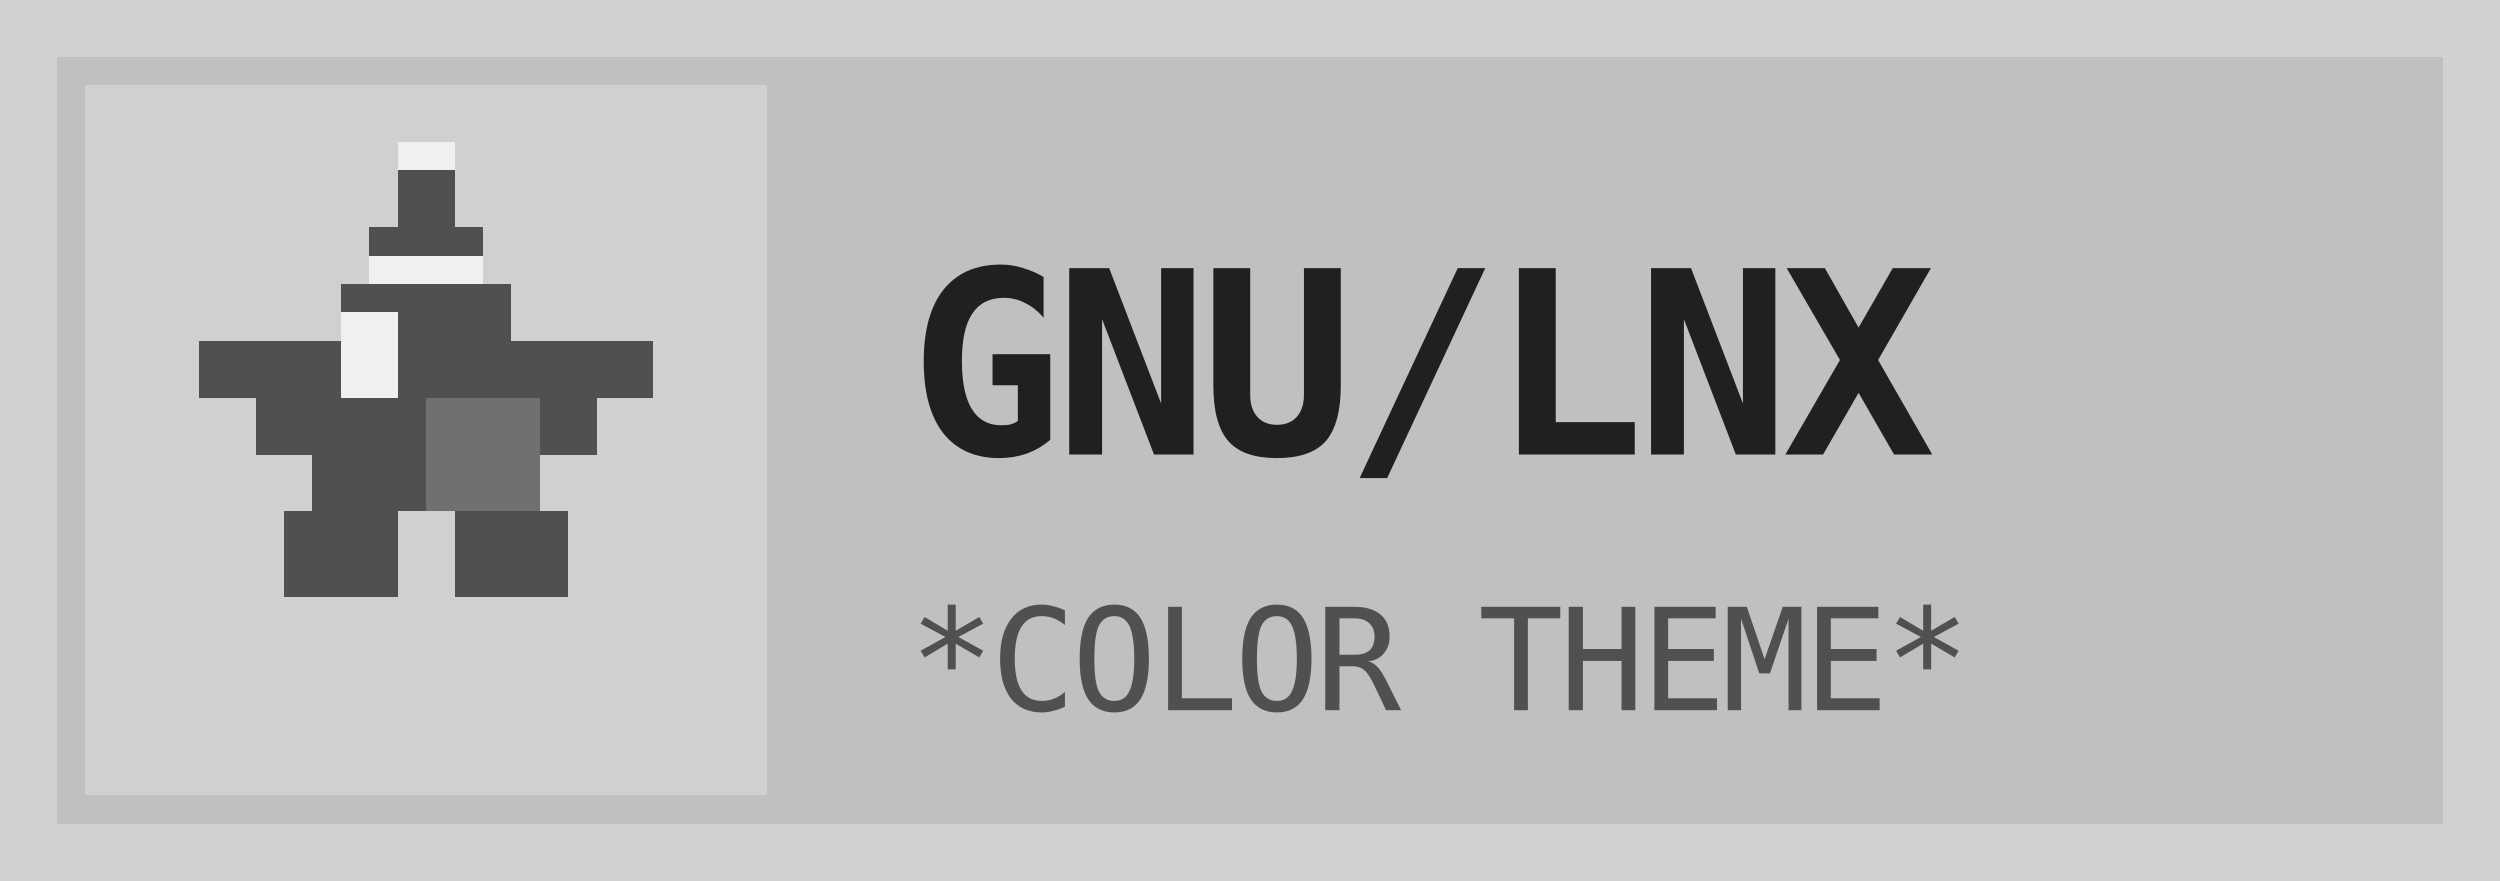
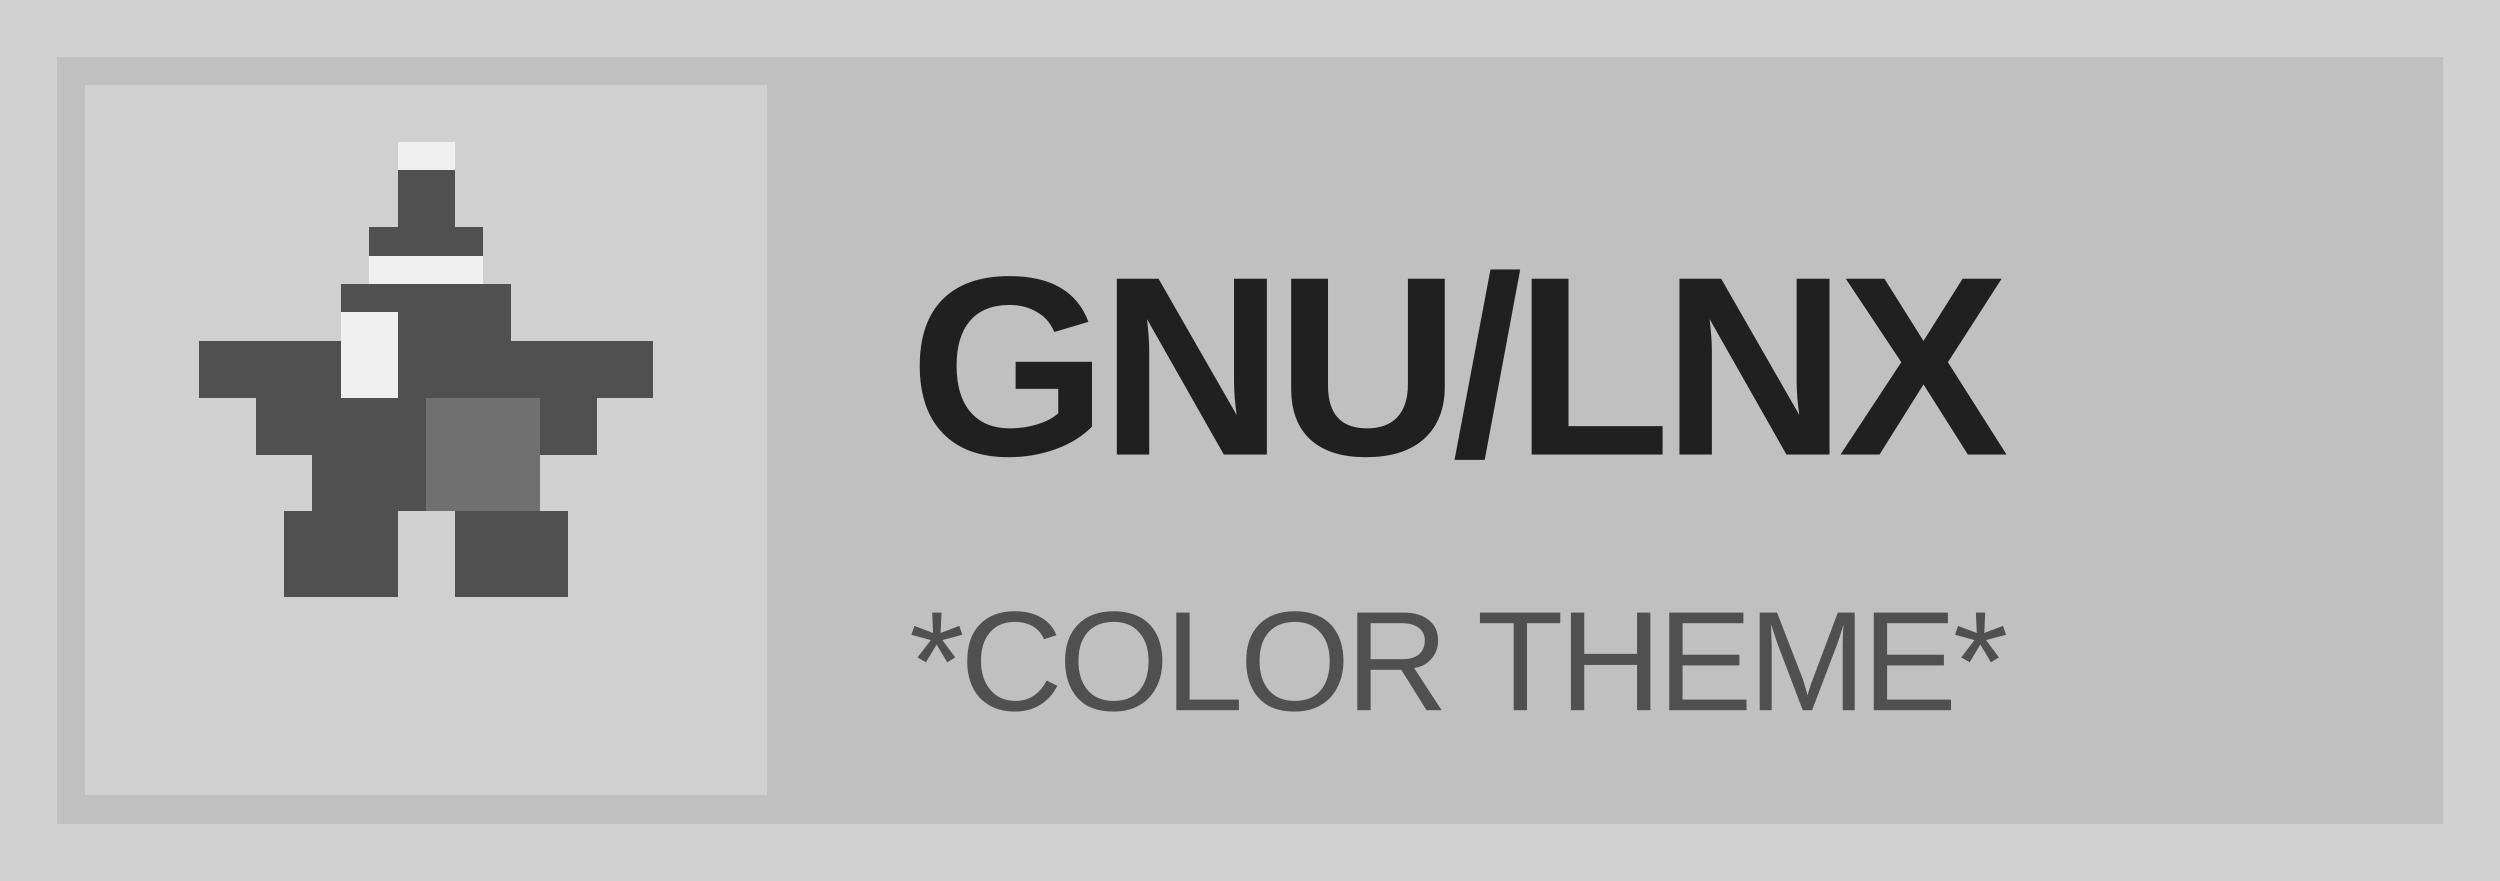
<svg xmlns="http://www.w3.org/2000/svg" width="88" height="31" viewBox="0 0 88 31" shape-rendering="crispEdges">
  <rect x="0" y="0" width="88" height="31" fill="#c0c0c0" />
  <rect x="0" y="0" width="88" height="2" fill="#d1d1d1" />
  <rect x="0" y="29" width="88" height="2" fill="#d1d1d1" />
  <rect x="0" y="0" width="2" height="31" fill="#d1d1d1" />
  <rect x="86" y="0" width="2" height="31" fill="#d1d1d1" />
  <rect x="3" y="3" width="24" height="25" fill="#d0d0d0" />
  <rect x="14" y="5" width="2" height="3" fill="#505050" />
  <rect x="13" y="8" width="4" height="2" fill="#505050" />
  <rect x="12" y="10" width="6" height="2" fill="#505050" />
  <rect x="7" y="12" width="16" height="2" fill="#505050" />
  <rect x="9" y="14" width="12" height="2" fill="#505050" />
  <rect x="11" y="16" width="8" height="2" fill="#505050" />
  <rect x="10" y="18" width="4" height="3" fill="#505050" />
  <rect x="16" y="18" width="4" height="3" fill="#505050" />
  <rect x="13" y="9" width="4" height="1" fill="#f0f0f0" />
  <rect x="12" y="11" width="2" height="3" fill="#f0f0f0" />
  <rect x="14" y="5" width="2" height="1" fill="#f0f0f0" />
  <rect x="15" y="14" width="4" height="4" fill="#909090" opacity="0.5" />
-   <text x="32" y="16" fill="#202020" font-family="monospace" font-size="9" font-weight="900" letter-spacing="-0.3" style="text-transform: none;">GNU/LNX</text>
-   <text x="32" y="25" fill="#505050" font-family="monospace" font-size="5" letter-spacing="-0.15" style="text-transform: none;">*COLOR THEME*</text>
+   <text x="32" y="16" fill="#202020" font-family="Arial, Helvetica, sans-serif" font-size="9" font-weight="900" letter-spacing="-0.3" style="text-transform: none;">GNU/LNX</text>
+   <text x="32" y="25" fill="#505050" font-family="Arial, Helvetica, sans-serif" font-size="5" letter-spacing="-0.15" style="text-transform: none;">*COLOR THEME*</text>
</svg>
